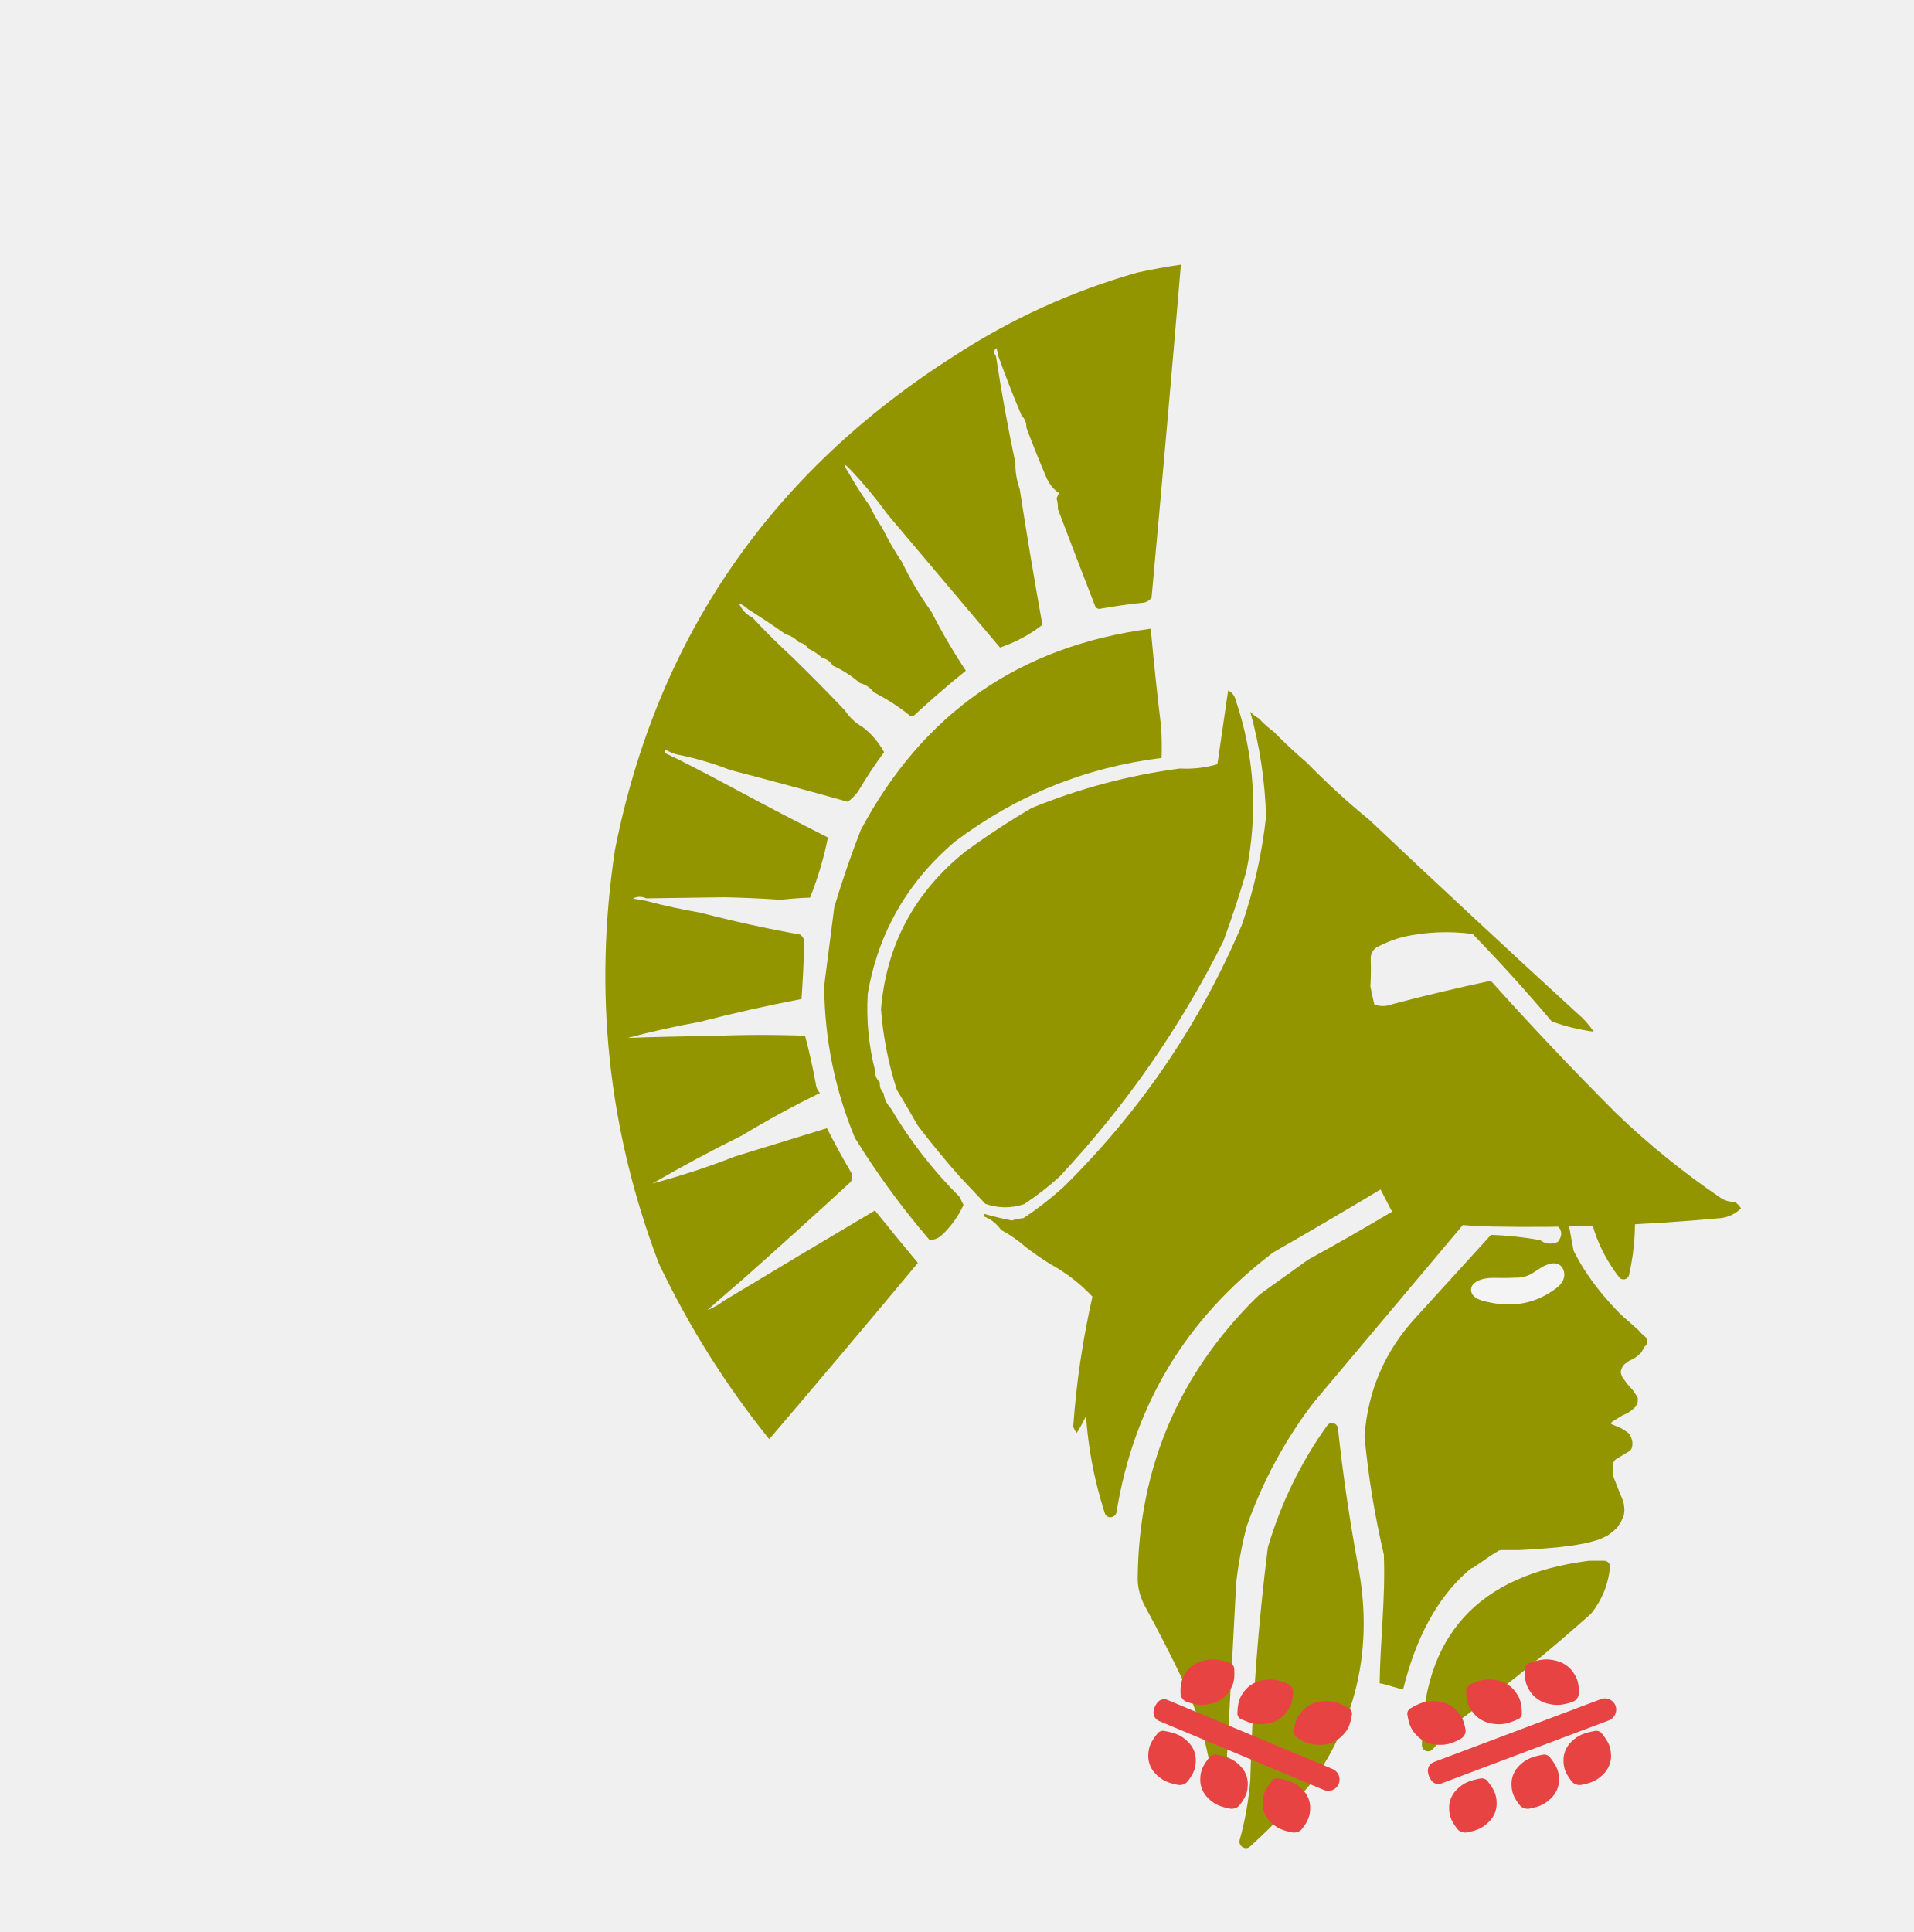
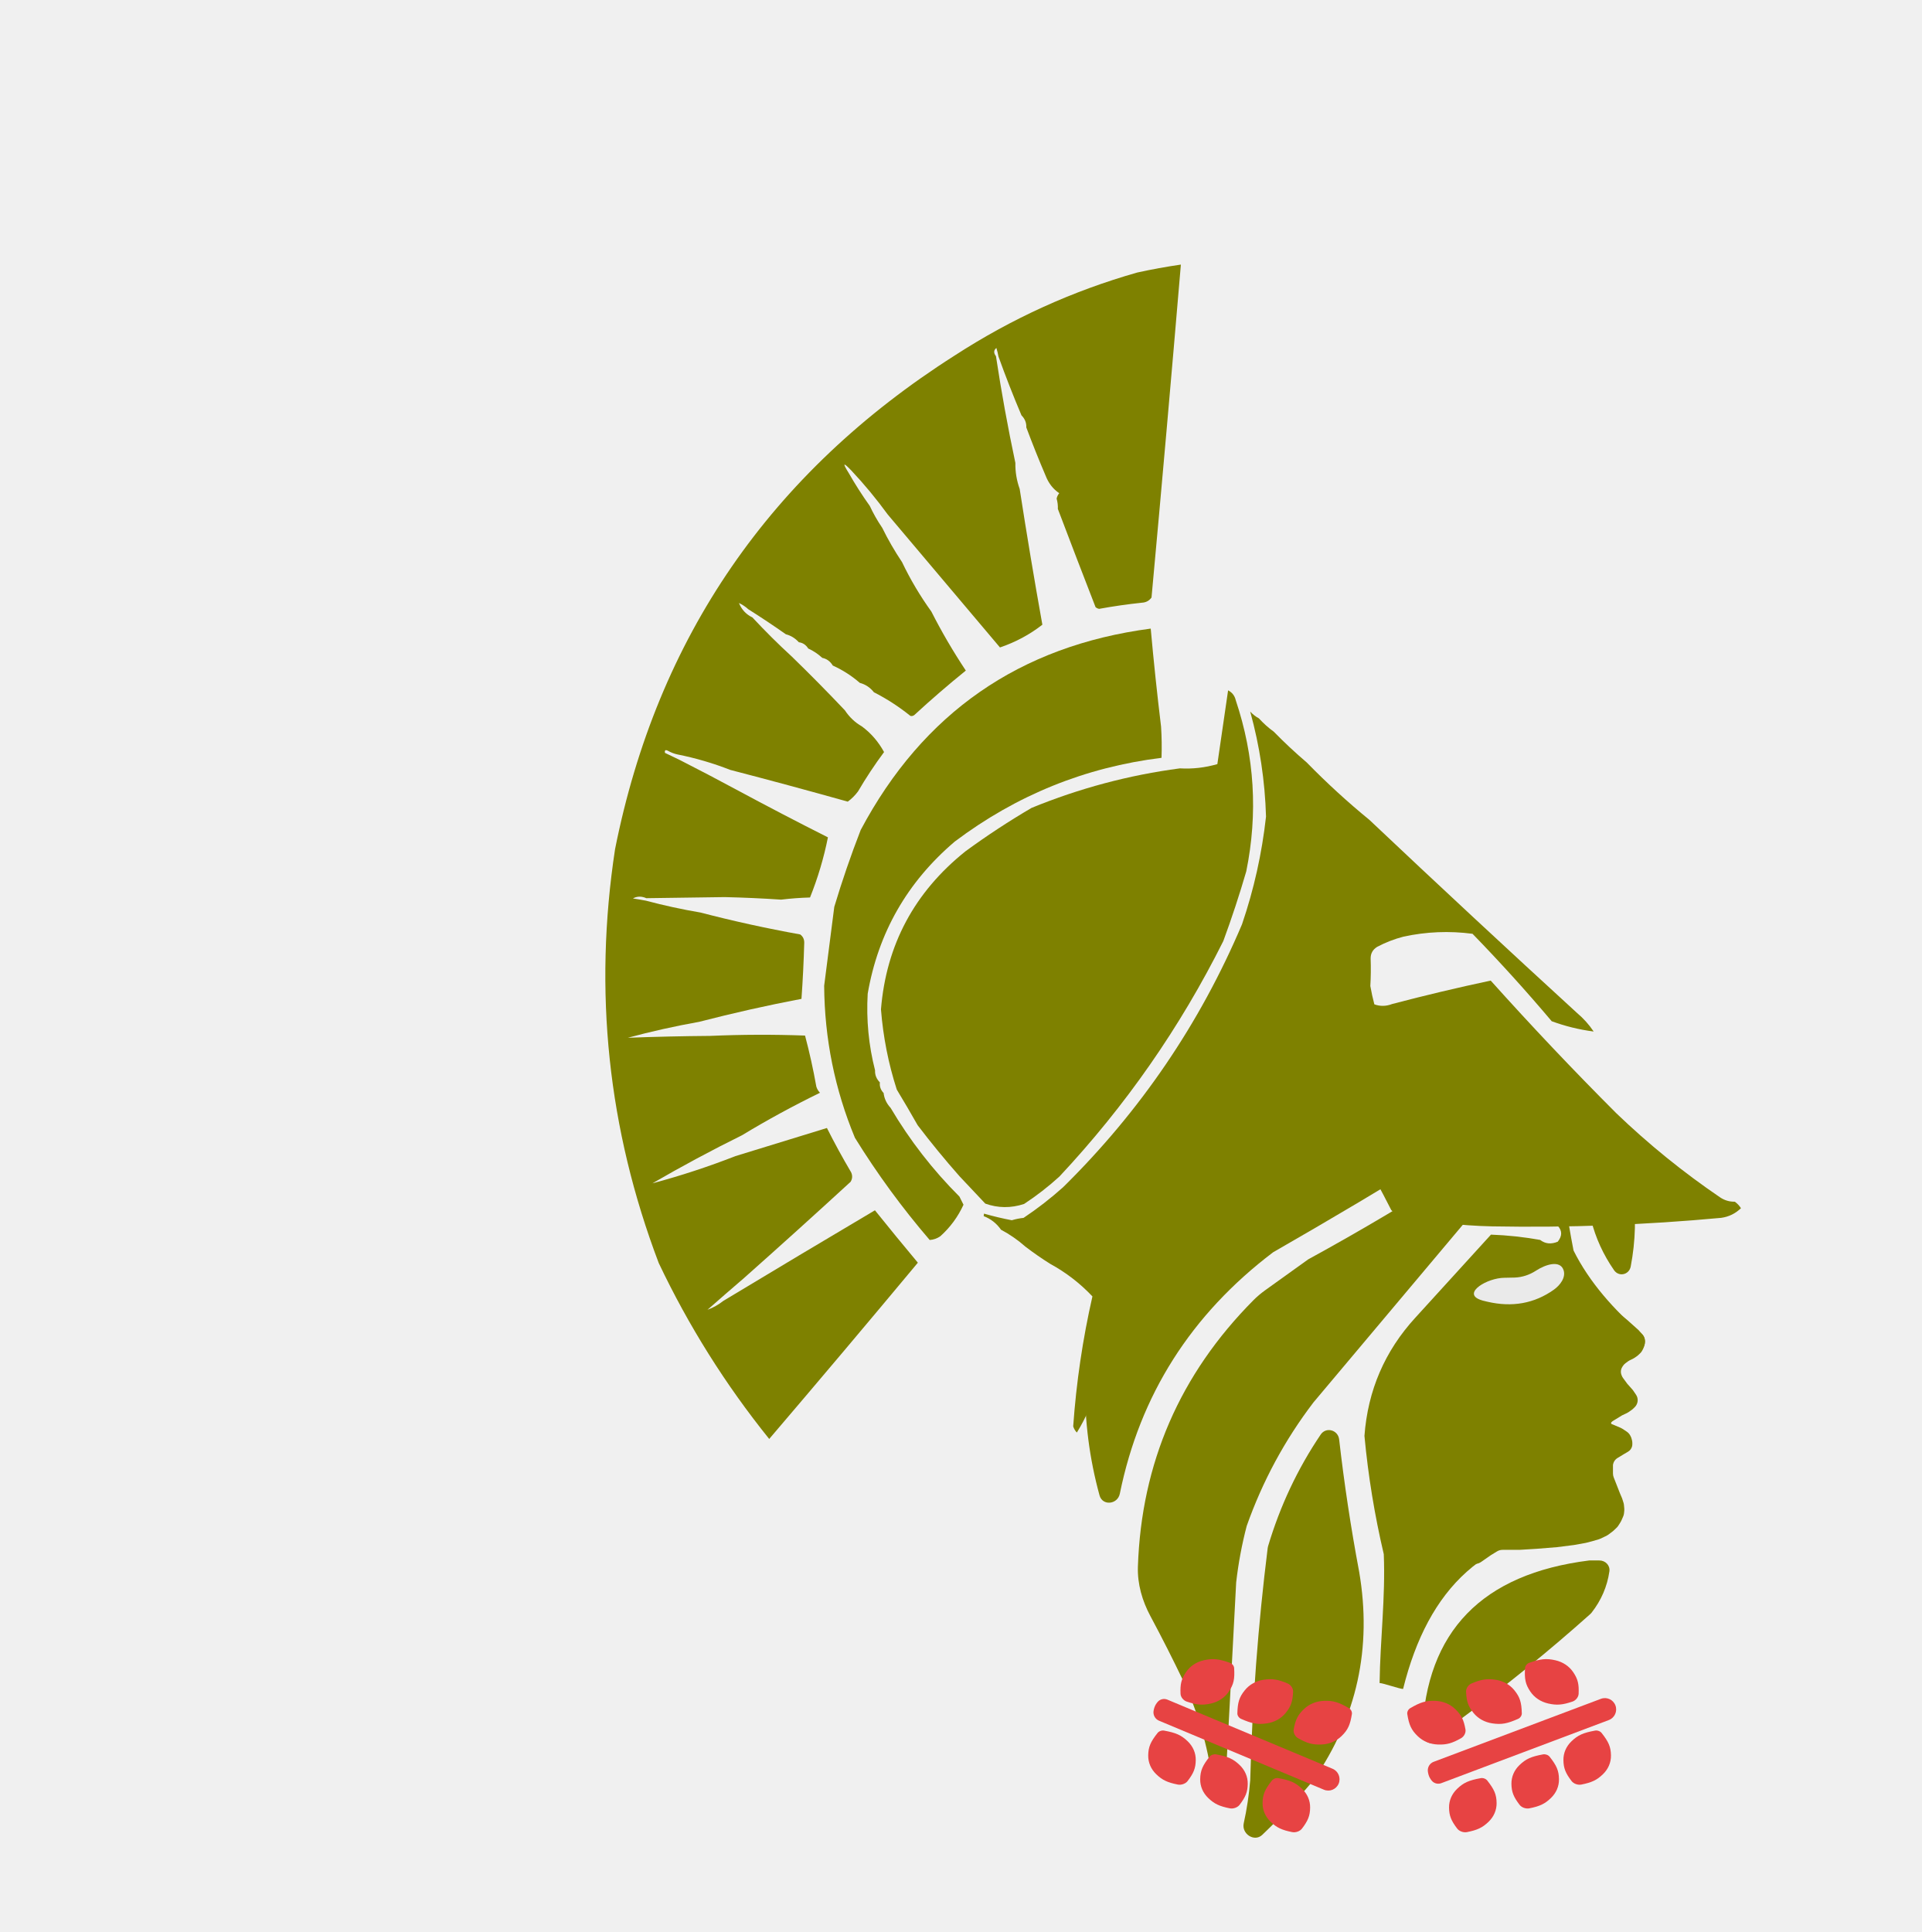
- <svg xmlns="http://www.w3.org/2000/svg" width="312" height="315" viewBox="0 0 312 315" fill="none">
-   <g clip-path="url(#clip0_219_3019)">
-     <path fill-rule="evenodd" clip-rule="evenodd" d="M172.501 82.991C172.528 82.442 172.461 81.88 172.302 81.306C172.37 80.977 172.512 80.683 172.727 80.425C171.721 79.751 170.978 78.794 170.5 77.555C169.392 74.96 168.344 72.34 167.356 69.695C167.394 68.953 167.132 68.298 166.57 67.73C165.218 64.54 163.968 61.342 162.818 58.135C162.742 57.688 162.628 57.224 162.477 56.744C162.027 57.106 162.004 57.553 162.409 58.085C163.29 63.906 164.345 69.709 165.574 75.492C165.546 76.929 165.78 78.341 166.276 79.729C167.418 87.1 168.651 94.481 169.975 101.872C167.912 103.481 165.608 104.717 163.063 105.58C156.979 98.368 150.881 91.145 144.77 83.911C142.914 81.362 140.936 78.973 138.839 76.743C137.497 75.332 137.343 75.451 138.378 77.101C139.439 78.961 140.592 80.764 141.836 82.51C142.399 83.721 143.077 84.912 143.869 86.082C144.801 87.984 145.877 89.846 147.097 91.67C148.428 94.466 150.021 97.153 151.876 99.732C153.541 103.013 155.413 106.219 157.493 109.351C154.611 111.681 151.809 114.101 149.088 116.609C148.869 116.763 148.656 116.806 148.449 116.738C146.578 115.232 144.597 113.949 142.506 112.889C141.891 112.109 141.126 111.6 140.211 111.359C138.863 110.188 137.392 109.245 135.799 108.53C135.389 107.845 134.819 107.428 134.091 107.28C133.385 106.634 132.62 106.125 131.795 105.751C131.424 105.157 130.914 104.817 130.265 104.731C129.67 104.075 128.964 103.641 128.148 103.431C126.124 102.008 124.083 100.649 122.028 99.353C121.573 98.937 121.064 98.597 120.498 98.333C120.94 99.413 121.67 100.195 122.688 100.68C124.779 102.927 126.928 105.061 129.133 107.081C132.071 109.935 134.95 112.851 137.769 115.829C138.513 116.952 139.439 117.827 140.546 118.456C142.036 119.562 143.242 120.956 144.162 122.639C142.629 124.701 141.213 126.842 139.912 129.064C139.427 129.712 138.872 130.266 138.246 130.725C131.857 128.932 125.469 127.207 119.083 125.548C116.287 124.454 113.419 123.614 110.478 123.029C109.93 122.913 109.402 122.709 108.896 122.418C108.504 122.231 108.351 122.35 108.435 122.776C109.244 123.162 110.027 123.536 110.782 123.897C113.931 125.5 117.043 127.131 120.12 128.789C125.043 131.441 130.005 134.028 135.007 136.548C134.343 139.884 133.37 143.153 132.088 146.354C130.509 146.4 128.937 146.516 127.372 146.703C124.33 146.5 121.268 146.363 118.186 146.291C113.914 146.354 109.65 146.413 105.395 146.469C104.619 146.125 103.89 146.139 103.21 146.51C103.941 146.621 104.652 146.744 105.343 146.878C108.27 147.656 111.233 148.3 114.23 148.81C119.576 150.201 124.994 151.391 130.485 152.381C130.923 152.698 131.144 153.141 131.145 153.707C131.062 156.778 130.911 159.837 130.694 162.885C125.103 163.949 119.545 165.197 114.02 166.629C110.068 167.332 106.185 168.2 102.371 169.231C106.855 169.062 111.332 168.96 115.802 168.925C120.957 168.699 126.115 168.681 131.276 168.871C132.005 171.616 132.618 174.39 133.115 177.192C133.232 177.577 133.432 177.913 133.712 178.2C129.369 180.316 125.128 182.626 120.989 185.13C116.055 187.569 111.187 190.182 106.385 192.969C110.991 191.736 115.506 190.256 119.931 188.527C124.879 187.012 129.85 185.484 134.844 183.943C136.075 186.39 137.392 188.802 138.795 191.176C139.037 191.716 139.005 192.231 138.701 192.721C132.952 197.999 127.16 203.229 121.324 208.412C119.328 210.124 117.342 211.849 115.366 213.588C116.303 213.244 117.16 212.763 117.939 212.143C126.133 207.204 134.377 202.277 142.673 197.363C144.978 200.235 147.311 203.084 149.673 205.909C141.656 215.534 133.575 225.115 125.432 234.652C118.294 225.785 112.289 216.222 107.417 205.962C99.135 184.145 96.762 161.648 100.296 138.471C107.186 103.915 125.646 77.084 155.676 57.976C164.947 51.962 174.868 47.451 185.44 44.443C187.804 43.924 190.178 43.492 192.561 43.147C191.032 61.267 189.437 79.365 187.776 97.438C187.397 97.966 186.876 98.247 186.215 98.282C183.88 98.529 181.554 98.863 179.235 99.284C179.014 99.249 178.819 99.156 178.648 99.004C176.569 93.659 174.521 88.322 172.501 82.991Z" fill="#929500" />
-     <path fill-rule="evenodd" clip-rule="evenodd" d="M189.333 118.485C189.441 120.17 189.465 121.867 189.406 123.578C176.976 125.115 165.734 129.67 155.68 137.243C147.937 143.839 143.209 152.106 141.495 162.045C141.25 166.3 141.65 170.465 142.694 174.54C142.656 175.283 142.919 175.938 143.48 176.505C143.403 177.155 143.605 177.733 144.088 178.241C144.191 179.144 144.572 179.952 145.231 180.665C148.36 185.959 152.101 190.781 156.455 195.129C156.675 195.571 156.895 196.013 157.115 196.456C156.213 198.429 154.955 200.141 153.342 201.591C152.812 201.961 152.232 202.166 151.602 202.205C147.108 196.971 143.045 191.418 139.414 185.547C136.131 177.655 134.457 169.39 134.394 160.75C134.944 156.461 135.495 152.171 136.045 147.882C137.313 143.65 138.749 139.47 140.353 135.343C150.498 116.269 166.262 105.323 187.645 102.506C188.125 107.855 188.688 113.182 189.333 118.485Z" fill="#929500" />
-     <path fill-rule="evenodd" clip-rule="evenodd" d="M192.403 125.298C194.456 125.419 196.493 125.187 198.513 124.603C199.095 120.606 199.678 116.597 200.263 112.577C200.923 112.916 201.338 113.451 201.51 114.184C204.577 123.335 205.148 132.64 203.223 142.099C202.109 145.927 200.862 149.715 199.482 153.462C192.451 167.532 183.543 180.33 172.756 191.858C170.954 193.502 169.032 194.993 166.992 196.331C164.848 197.032 162.739 197.013 160.667 196.274C159.266 194.786 157.866 193.298 156.465 191.81C154.089 189.123 151.815 186.351 149.642 183.494C148.535 181.54 147.399 179.601 146.236 177.677C144.87 173.444 144.011 169.083 143.658 164.596C144.519 154.072 149.116 145.477 157.451 138.811C160.921 136.273 164.511 133.917 168.219 131.742C176.028 128.544 184.089 126.396 192.403 125.298Z" fill="#929500" />
-     <path fill-rule="evenodd" clip-rule="evenodd" d="M205.284 117.142C206.043 117.973 206.849 118.696 207.705 119.31C209.446 121.09 211.238 122.764 213.081 124.334C216.342 127.67 219.748 130.79 223.299 133.693C234.505 144.28 245.789 154.774 257.15 165.175C258.208 166.063 259.116 167.074 259.875 168.211C257.524 167.906 255.243 167.346 253.031 166.532C248.894 161.625 244.59 156.872 240.12 152.274C236.329 151.776 232.572 151.933 228.848 152.745C227.364 153.131 225.944 153.681 224.588 154.395C223.851 154.84 223.491 155.487 223.509 156.337C223.561 157.821 223.543 159.306 223.456 160.792C223.635 161.811 223.853 162.807 224.111 163.778C225.052 164.126 226.024 164.108 227.025 163.724C232.341 162.325 237.695 161.052 243.086 159.905C249.717 167.299 256.543 174.509 263.564 181.533C268.838 186.596 274.48 191.168 280.489 195.251C281.214 195.742 282.014 195.979 282.889 195.964C283.294 196.25 283.63 196.603 283.895 197.022C282.989 197.897 281.918 198.421 280.683 198.595C268.248 199.75 255.801 200.213 243.342 199.984C238.004 199.876 232.759 199.226 227.606 198.034C227.359 197.796 227.113 197.558 226.867 197.32C225.244 194.12 223.537 190.969 221.747 187.866C219.74 185.34 215.412 189.069 212.619 187.472C209.003 186.47 209.157 186.893 205.482 187.545C204.563 188.048 198.323 188.306 197.942 189.302C190.225 203.295 186.395 211.472 179.013 225.627C178.273 228.461 177.136 231.121 175.602 233.608C175.321 233.321 175.122 232.984 175.005 232.6C175.508 225.441 176.552 218.377 178.138 211.408C176.125 209.272 173.827 207.5 171.242 206.092C169.858 205.222 168.524 204.296 167.239 203.313C165.997 202.218 164.662 201.292 163.236 200.534C162.522 199.505 161.579 198.765 160.406 198.316C160.423 198.18 160.441 198.044 160.458 197.908C161.951 198.335 163.462 198.695 164.991 198.988C165.626 198.795 166.265 198.667 166.909 198.603C169.18 197.087 171.332 195.417 173.365 193.593C185.949 181.2 195.671 166.912 202.532 150.728C204.475 145.035 205.78 139.179 206.447 133.16C206.277 127.352 205.418 121.643 203.869 116.033C204.306 116.506 204.778 116.875 205.284 117.142Z" fill="#929500" />
+ <svg xmlns="http://www.w3.org/2000/svg" width="181" height="182" viewBox="0 0 181 182" fill="none">
+   <g clip-path="url(#clip0_186_2)">
+     <path fill-rule="evenodd" clip-rule="evenodd" d="M99.65 47.942C99.666 47.625 99.627 47.301 99.535 46.969C99.575 46.779 99.656 46.609 99.781 46.46C99.2 46.071 98.771 45.518 98.494 44.802C97.854 43.303 97.249 41.789 96.678 40.262C96.7 39.833 96.548 39.454 96.224 39.127C95.443 37.283 94.721 35.436 94.056 33.584C94.012 33.325 93.947 33.057 93.86 32.78C93.6 32.989 93.587 33.247 93.82 33.554C94.329 36.917 94.939 40.27 95.649 43.61C95.633 44.44 95.768 45.256 96.054 46.058C96.714 50.316 97.426 54.58 98.191 58.849C96.999 59.779 95.668 60.493 94.198 60.992C90.683 56.826 87.161 52.653 83.631 48.474C82.558 47.002 81.416 45.621 80.204 44.333C79.429 43.518 79.341 43.587 79.938 44.54C80.551 45.614 81.217 46.656 81.936 47.664C82.261 48.364 82.652 49.052 83.11 49.728C83.648 50.827 84.27 51.902 84.975 52.956C85.744 54.571 86.664 56.123 87.736 57.613C88.697 59.508 89.779 61.361 90.981 63.17C89.316 64.516 87.697 65.914 86.125 67.363C85.999 67.452 85.875 67.477 85.756 67.437C84.675 66.567 83.531 65.826 82.323 65.213C81.968 64.763 81.526 64.469 80.997 64.33C80.218 63.654 79.368 63.109 78.448 62.696C78.211 62.3 77.882 62.059 77.461 61.974C77.053 61.6 76.612 61.306 76.135 61.09C75.921 60.747 75.626 60.551 75.252 60.501C74.907 60.122 74.5 59.872 74.029 59.75C72.859 58.928 71.68 58.143 70.493 57.394C70.231 57.154 69.936 56.958 69.609 56.805C69.864 57.429 70.286 57.881 70.874 58.161C72.083 59.459 73.324 60.692 74.598 61.859C76.295 63.507 77.958 65.192 79.586 66.912C80.016 67.561 80.551 68.066 81.191 68.43C82.052 69.069 82.748 69.874 83.279 70.846C82.394 72.037 81.576 73.274 80.824 74.558C80.544 74.932 80.223 75.252 79.862 75.517C76.171 74.482 72.481 73.485 68.792 72.527C67.177 71.895 65.52 71.409 63.821 71.071C63.504 71.004 63.2 70.886 62.907 70.718C62.681 70.611 62.592 70.679 62.641 70.925C63.108 71.148 63.56 71.364 63.997 71.573C65.816 72.499 67.614 73.441 69.391 74.399C72.235 75.931 75.102 77.425 77.991 78.881C77.607 80.808 77.045 82.697 76.305 84.546C75.392 84.572 74.484 84.639 73.58 84.748C71.823 84.63 70.054 84.551 68.274 84.509C65.806 84.546 63.343 84.58 60.885 84.612C60.436 84.414 60.015 84.421 59.622 84.636C60.045 84.7 60.456 84.771 60.854 84.848C62.545 85.298 64.257 85.67 65.988 85.964C69.076 86.768 72.207 87.456 75.378 88.027C75.632 88.211 75.759 88.466 75.76 88.794C75.712 90.567 75.625 92.335 75.499 94.096C72.269 94.71 69.058 95.431 65.867 96.258C63.584 96.665 61.341 97.166 59.138 97.761C61.728 97.663 64.314 97.605 66.896 97.584C69.874 97.454 72.854 97.444 75.835 97.553C76.256 99.139 76.611 100.741 76.898 102.36C76.966 102.582 77.081 102.776 77.243 102.942C74.734 104.165 72.284 105.499 69.893 106.946C67.043 108.355 64.231 109.864 61.456 111.474C64.117 110.762 66.725 109.907 69.281 108.908C72.14 108.033 75.012 107.15 77.897 106.26C78.608 107.674 79.368 109.067 80.179 110.439C80.319 110.751 80.3 111.048 80.125 111.331C76.804 114.38 73.458 117.401 70.087 120.395C68.933 121.384 67.786 122.381 66.645 123.385C67.186 123.187 67.681 122.909 68.131 122.551C72.864 119.697 77.627 116.851 82.419 114.013C83.751 115.672 85.099 117.317 86.463 118.949C81.832 124.509 77.164 130.044 72.46 135.554C68.336 130.431 64.867 124.907 62.053 118.98C57.269 106.377 55.897 93.381 57.939 79.992C61.919 60.03 72.583 44.53 89.93 33.492C95.286 30.018 101.018 27.412 107.125 25.674C108.491 25.374 109.862 25.125 111.239 24.925C110.355 35.393 109.434 45.847 108.474 56.288C108.255 56.593 107.955 56.755 107.572 56.776C106.224 56.918 104.88 57.111 103.54 57.355C103.413 57.334 103.3 57.28 103.201 57.193C102 54.105 100.817 51.022 99.65 47.942Z" fill="#7E8100" />
+     <path fill-rule="evenodd" clip-rule="evenodd" d="M109.373 68.447C109.436 69.42 109.45 70.4 109.416 71.389C102.235 72.276 95.741 74.908 89.933 79.283C85.46 83.093 82.729 87.869 81.738 93.61C81.597 96.068 81.828 98.474 82.431 100.829C82.409 101.257 82.561 101.636 82.885 101.964C82.841 102.339 82.958 102.673 83.237 102.966C83.296 103.488 83.516 103.954 83.897 104.367C85.704 107.425 87.866 110.21 90.38 112.722C90.508 112.978 90.635 113.233 90.762 113.489C90.241 114.628 89.514 115.617 88.582 116.455C88.276 116.669 87.941 116.787 87.577 116.81C84.981 113.786 82.634 110.579 80.536 107.187C78.64 102.628 77.673 97.853 77.637 92.862C77.954 90.384 78.272 87.906 78.59 85.429C79.323 82.984 80.152 80.569 81.079 78.185C86.939 67.166 96.046 60.843 108.399 59.216C108.676 62.306 109.001 65.383 109.373 68.447Z" fill="#7E8100" />
+     <path fill-rule="evenodd" clip-rule="evenodd" d="M111.147 72.382C112.333 72.452 113.51 72.318 114.676 71.981C115.013 69.672 115.35 67.356 115.688 65.034C116.069 65.229 116.309 65.539 116.408 65.962C118.18 71.249 118.51 76.624 117.398 82.088C116.754 84.299 116.033 86.488 115.236 88.652C111.175 96.78 106.029 104.173 99.798 110.833C98.756 111.782 97.646 112.644 96.468 113.417C95.229 113.822 94.011 113.81 92.814 113.383C92.005 112.524 91.195 111.664 90.386 110.805C89.014 109.252 87.7 107.651 86.445 106.001C85.805 104.872 85.149 103.752 84.477 102.641C83.688 100.195 83.192 97.676 82.988 95.084C83.485 89.004 86.141 84.039 90.956 80.189C92.961 78.722 95.034 77.361 97.177 76.105C101.688 74.257 106.344 73.016 111.147 72.382Z" fill="#7E8100" />
+     <path fill-rule="evenodd" clip-rule="evenodd" d="M118.588 67.671C119.026 68.151 119.492 68.568 119.986 68.923C120.992 69.951 122.028 70.918 123.092 71.825C124.976 73.752 126.943 75.555 128.995 77.232C135.468 83.348 141.987 89.41 148.55 95.418C149.161 95.931 149.685 96.516 150.124 97.172C148.766 96.996 147.448 96.673 146.171 96.202C143.78 93.367 141.294 90.622 138.712 87.966C136.522 87.678 134.352 87.768 132.2 88.237C131.343 88.46 130.523 88.778 129.739 89.191C129.314 89.448 129.106 89.822 129.116 90.312C129.146 91.17 129.136 92.028 129.086 92.886C129.189 93.475 129.315 94.05 129.464 94.611C130.008 94.812 130.569 94.802 131.147 94.58C134.218 93.772 137.311 93.036 140.425 92.374C144.256 96.645 148.199 100.81 152.255 104.868C155.302 107.792 158.561 110.434 162.032 112.793C162.451 113.076 162.913 113.213 163.419 113.204C163.653 113.37 163.847 113.574 164 113.816C163.476 114.321 162.858 114.624 162.144 114.724C154.961 115.391 147.771 115.659 140.573 115.527C137.49 115.464 134.46 115.089 131.483 114.4C131.34 114.263 131.198 114.125 131.056 113.988C130.118 112.139 129.132 110.319 128.098 108.527C126.939 107.067 124.438 109.221 122.825 108.299C120.736 107.72 120.825 107.964 118.702 108.341C118.171 108.632 114.567 108.781 114.347 109.356C109.888 117.439 107.676 122.163 103.412 130.34C102.984 131.977 102.328 133.514 101.441 134.95C101.279 134.784 101.164 134.59 101.096 134.368C101.387 130.233 101.99 126.152 102.907 122.126C101.744 120.892 100.416 119.868 98.923 119.055C98.123 118.553 97.352 118.017 96.61 117.45C95.892 116.817 95.122 116.282 94.297 115.845C93.885 115.25 93.341 114.823 92.663 114.563C92.673 114.485 92.683 114.406 92.693 114.327C93.555 114.574 94.428 114.782 95.312 114.951C95.678 114.84 96.047 114.766 96.419 114.729C97.731 113.853 98.975 112.888 100.149 111.835C107.418 104.676 113.035 96.421 116.998 87.072C118.121 83.784 118.874 80.401 119.26 76.924C119.162 73.569 118.665 70.271 117.77 67.03C118.023 67.303 118.296 67.517 118.588 67.671Z" fill="#7E8100" />
  </g>
-   <path fill-rule="evenodd" clip-rule="evenodd" d="M233.958 180.893C235.827 180.743 237.676 180.838 239.504 181.177C240.168 181.301 240.474 182.054 240.091 182.61C238.856 184.398 237.405 186.016 235.738 187.463C235.698 187.497 235.655 187.529 235.609 187.557C226.366 193.254 217.028 198.805 207.597 204.213C193.407 214.973 184.898 229.074 182.07 246.516C181.903 247.549 180.474 247.713 180.153 246.717C177.923 239.808 176.851 232.704 176.935 225.405C176.937 225.289 176.958 225.175 176.999 225.068C183.909 206.682 192.21 187.169 210.259 179.713C216.678 177.335 227.388 182.162 233.958 180.893Z" fill="#929500" />
-   <path fill-rule="evenodd" clip-rule="evenodd" d="M245.739 180.938C245.897 180.566 246.258 180.317 246.662 180.317V180.317C247.23 180.317 247.681 180.797 247.625 181.362C247.115 186.471 245.329 191.113 242.267 195.288C232.907 206.42 223.547 217.553 214.187 228.685C209.513 234.813 205.883 241.531 203.298 248.838C202.505 251.867 201.931 254.938 201.579 258.051C201.019 268.8 200.446 279.549 199.86 290.296V290.296C199.678 291.565 197.824 291.401 197.655 290.13C196.921 284.628 195.364 279.309 192.983 274.174C191.004 270.034 188.921 265.96 186.733 261.951C185.952 260.521 185.501 258.924 185.516 257.295C185.68 239.454 192.097 224.239 204.767 211.651C205.122 211.299 205.508 210.976 205.914 210.685C208.385 208.911 210.856 207.138 213.327 205.365C221.921 200.664 230.326 195.674 238.542 190.394C241.762 187.826 244.161 184.674 245.739 180.938Z" fill="#929500" />
-   <path fill-rule="evenodd" clip-rule="evenodd" d="M257.25 182.441C257.058 181.907 257.326 181.302 257.884 181.198C259.123 180.968 260.401 181.11 261.718 181.624C261.927 181.706 262.097 181.865 262.202 182.064C266.517 190.263 267.663 198.864 265.64 207.868C265.465 208.648 264.491 208.871 264.004 208.237C259.871 202.853 258.161 196.654 258.875 189.64C258.883 189.567 258.882 189.494 258.874 189.421C258.586 186.978 258.045 184.651 257.25 182.441Z" fill="#929500" />
-   <path fill-rule="evenodd" clip-rule="evenodd" d="M251.152 202.198C251.98 202.839 252.936 202.935 254.017 202.486C254.762 201.555 254.762 200.692 254.017 199.895C252.11 198.198 249.817 197.334 247.14 197.303C246.878 197.065 246.687 196.777 246.567 196.44C249.298 191.299 249.871 191.476 251.152 186.637C251.901 188.497 253.907 185.248 254.303 187.227C254.748 192.847 255.512 198.414 256.596 203.925C259.294 209.349 263.615 214.056 268.263 217.957C268.716 218.338 268.753 219.026 268.317 219.427C266.417 221.176 264.077 222.895 262.326 224.654C262.399 226.314 262.781 227.85 263.473 229.261C262.426 230.167 261.184 230.647 259.748 230.7C258.543 231.698 258.352 232.85 259.175 234.155C260.537 234.449 261.875 234.833 263.186 235.307C262.943 239.197 262.847 243.131 262.899 247.111C262.032 248.416 260.79 249.087 259.175 249.126C242.256 249.716 232.894 258.928 228.8 275.421C228.227 275.421 225.541 274.458 224.968 274.458C225.064 267.353 225.936 260.544 225.65 253.445C224.155 247.086 223.104 240.656 222.498 234.155C223.047 226.738 225.817 220.308 230.808 214.866C234.915 210.355 239.021 205.844 243.129 201.334C245.797 201.429 248.472 201.717 251.152 202.198Z" fill="#929500" />
-   <path fill-rule="evenodd" clip-rule="evenodd" d="M251.189 206.746C252.269 206.047 253.801 205.544 254.631 206.526C254.908 206.853 255.056 207.26 255.078 207.747C255.119 208.65 254.534 209.445 253.816 209.994C250.54 212.499 246.786 213.259 242.554 212.275C240.953 211.962 240.071 211.402 239.907 210.592C239.583 208.994 241.804 208.318 243.434 208.354C244.808 208.384 246.186 208.37 247.567 208.312C248.414 208.276 249.233 208.005 249.947 207.547C250.364 207.278 250.778 207.011 251.189 206.746Z" fill="#F4F4F4" />
-   <path fill-rule="evenodd" clip-rule="evenodd" d="M216.412 232.425C216.938 231.69 218.074 232.01 218.17 232.909C219.007 240.681 220.163 248.486 221.637 256.324C223.757 268.72 221.274 280.044 214.187 290.296C210.978 294.135 207.524 297.729 203.825 301.076C203.066 301.764 201.873 300.962 202.149 299.976C203.022 296.851 203.597 293.625 203.872 290.296C204.204 277.601 205.155 264.96 206.727 252.374C206.734 252.32 206.745 252.267 206.761 252.215C208.9 245.013 212.117 238.416 216.412 232.425Z" fill="#929500" />
-   <path fill-rule="evenodd" clip-rule="evenodd" d="M259.151 254.467C259.955 254.467 260.758 254.467 261.562 254.467C262.125 254.467 262.58 254.932 262.528 255.493C262.268 258.287 261.255 260.803 259.49 263.038C259.455 263.082 259.417 263.122 259.375 263.159C252.684 269.146 245.733 274.789 238.521 280.09C236.784 281.696 235.157 283.392 233.64 285.177C233.038 285.886 231.864 285.496 231.864 284.566C231.876 266.78 240.972 256.747 259.151 254.467Z" fill="#929500" />
-   <path d="M247.78 287.833C246.911 288.671 246.451 289.743 246.466 290.897C246.484 292.219 246.81 293.024 247.797 294.315C248.131 294.753 248.821 295.001 249.392 294.887C251.075 294.552 251.913 294.165 252.907 293.206C253.776 292.368 254.235 291.296 254.22 290.142C254.202 288.736 253.834 287.916 252.695 286.473C252.466 286.183 252.008 286.018 251.625 286.089C249.717 286.44 248.837 286.813 247.78 287.833Z" fill="#E74343" />
-   <path d="M256.257 283.956C255.389 284.794 254.929 285.866 254.944 287.021C254.961 288.343 255.288 289.147 256.274 290.439C256.609 290.877 257.299 291.124 257.869 291.011C259.553 290.676 260.39 290.289 261.385 289.329C262.253 288.492 262.713 287.42 262.698 286.265C262.68 284.86 262.312 284.039 261.173 282.596C260.944 282.306 260.486 282.142 260.102 282.212C258.194 282.563 257.315 282.937 256.257 283.956Z" fill="#E74343" />
-   <path d="M253.631 270.741C254.856 271.02 255.873 271.699 256.539 272.679C257.301 273.803 257.498 274.642 257.425 276.216C257.401 276.75 256.964 277.297 256.416 277.482C254.8 278.027 253.866 278.112 252.464 277.792C251.239 277.513 250.221 276.834 249.556 275.853C248.746 274.659 248.574 273.786 248.686 272.009C248.709 271.652 248.999 271.288 249.364 271.16C251.179 270.518 252.14 270.4 253.631 270.741Z" fill="#E74343" />
-   <path d="M237.608 291.71C236.739 292.547 236.28 293.62 236.295 294.774C236.312 296.096 236.638 296.9 237.625 298.192C237.959 298.63 238.649 298.877 239.22 298.764C240.903 298.429 241.741 298.042 242.735 297.083C243.604 296.245 244.063 295.173 244.048 294.019C244.03 292.613 243.662 291.793 242.523 290.349C242.294 290.059 241.836 289.895 241.453 289.966C239.545 290.317 238.665 290.69 237.608 291.71Z" fill="#E74343" />
-   <path d="M243.347 281.034C242.101 280.848 241.026 280.249 240.274 279.322C239.413 278.26 239.141 277.439 239.071 275.864C239.047 275.331 239.433 274.752 239.962 274.526C241.524 273.861 242.447 273.706 243.873 273.919C245.119 274.105 246.194 274.704 246.946 275.631C247.862 276.76 248.112 277.617 248.16 279.396C248.17 279.754 247.914 280.138 247.562 280.294C245.811 281.071 244.864 281.261 243.347 281.034Z" fill="#E74343" />
-   <path d="M234.045 277.36C235.306 277.407 236.453 277.883 237.322 278.72C238.316 279.679 238.695 280.465 238.972 282.02C239.066 282.547 238.759 283.164 238.264 283.446C236.801 284.279 235.906 284.535 234.461 284.481C233.2 284.434 232.054 283.958 231.185 283.121C230.127 282.101 229.766 281.278 229.483 279.517C229.426 279.163 229.63 278.753 229.959 278.559C231.594 277.595 232.51 277.302 234.045 277.36Z" fill="#E74343" />
-   <path d="M202.155 287.833C203.024 288.67 203.483 289.743 203.468 290.897C203.451 292.219 203.124 293.023 202.138 294.315C201.803 294.753 201.114 295 200.543 294.887C198.859 294.552 198.022 294.165 197.027 293.206C196.159 292.368 195.699 291.296 195.714 290.142C195.733 288.736 196.101 287.916 197.24 286.473C197.468 286.182 197.927 286.018 198.31 286.089C200.218 286.44 201.097 286.813 202.155 287.833Z" fill="#E74343" />
-   <path d="M193.677 283.956C194.546 284.794 195.006 285.866 194.991 287.021C194.973 288.343 194.647 289.147 193.66 290.439C193.326 290.877 192.636 291.124 192.065 291.011C190.382 290.676 189.544 290.289 188.55 289.329C187.681 288.492 187.222 287.42 187.237 286.265C187.255 284.86 187.623 284.039 188.762 282.596C188.991 282.306 189.449 282.142 189.832 282.212C191.74 282.563 192.62 282.937 193.677 283.956Z" fill="#E74343" />
-   <path d="M196.303 270.741C195.079 271.02 194.061 271.699 193.396 272.679C192.634 273.803 192.436 274.642 192.509 276.216C192.534 276.75 192.971 277.297 193.518 277.482C195.135 278.027 196.069 278.112 197.471 277.792C198.696 277.513 199.713 276.834 200.379 275.853C201.189 274.659 201.361 273.786 201.248 272.009C201.226 271.652 200.936 271.288 200.571 271.159C198.756 270.518 197.794 270.4 196.303 270.741Z" fill="#E74343" />
-   <path d="M212.329 291.71C213.197 292.547 213.657 293.62 213.642 294.774C213.625 296.096 213.298 296.9 212.312 298.192C211.977 298.63 211.287 298.877 210.717 298.764C209.033 298.429 208.196 298.042 207.201 297.083C206.333 296.245 205.873 295.173 205.888 294.019C205.906 292.613 206.274 291.793 207.413 290.349C207.642 290.059 208.1 289.895 208.484 289.966C210.392 290.317 211.271 290.69 212.329 291.71Z" fill="#E74343" />
-   <path d="M206.588 281.034C207.833 280.848 208.909 280.249 209.661 279.322C210.522 278.26 210.794 277.439 210.864 275.864C210.887 275.331 210.502 274.752 209.973 274.526C208.411 273.861 207.488 273.706 206.061 273.919C204.816 274.105 203.74 274.704 202.988 275.631C202.073 276.76 201.823 277.617 201.774 279.396C201.765 279.754 202.021 280.138 202.373 280.294C204.124 281.071 205.071 281.261 206.588 281.034Z" fill="#E74343" />
-   <path d="M215.888 277.36C214.627 277.407 213.481 277.883 212.612 278.72C211.617 279.679 211.238 280.465 210.962 282.02C210.868 282.547 211.174 283.164 211.67 283.446C213.132 284.279 214.028 284.535 215.472 284.481C216.733 284.434 217.88 283.958 218.749 283.121C219.806 282.101 220.168 281.278 220.45 279.517C220.507 279.163 220.304 278.753 219.975 278.559C218.339 277.595 217.424 277.302 215.888 277.36Z" fill="#E74343" />
-   <path d="M233.788 287.301C233.259 287.5 232.889 287.984 232.835 288.547V288.547C232.822 288.676 232.827 288.805 232.848 288.932L232.874 289.09C232.941 289.493 233.1 289.874 233.339 290.203L233.408 290.299C233.46 290.371 233.519 290.437 233.583 290.498V290.498C233.97 290.86 234.529 290.971 235.025 290.784L262.344 280.494C263.299 280.134 263.785 279.067 263.428 278.111V278.111C263.072 277.155 262.008 276.671 261.053 277.031L233.788 287.301Z" fill="#E74343" />
-   <path d="M189.002 280.599C188.48 280.38 188.128 279.884 188.094 279.319V279.319C188.086 279.19 188.095 279.061 188.121 278.934L188.153 278.778C188.234 278.378 188.407 278.003 188.657 277.682L188.73 277.589C188.784 277.519 188.845 277.455 188.912 277.397V277.397C189.311 277.048 189.873 276.957 190.363 277.162L217.297 288.433C218.238 288.827 218.685 289.911 218.295 290.853V290.853C217.904 291.796 216.824 292.241 215.883 291.847L189.002 280.599Z" fill="#E74343" />
-   <path d="M238.789 215.936C238.789 215.228 239.505 214.744 240.162 215.009L249.216 218.648C249.687 218.837 250.224 218.644 250.467 218.199L255.607 208.788C255.908 208.238 256.636 208.097 257.12 208.496L262.665 213.058L265.441 215.331L267.199 216.904L267.908 217.722C267.99 217.816 268.054 217.926 268.095 218.044L268.16 218.228C268.198 218.335 268.217 218.447 268.217 218.561V218.914C268.217 218.972 268.212 219.03 268.202 219.087L268.144 219.414C268.131 219.488 268.11 219.561 268.08 219.63L267.94 219.963L267.739 220.341C267.688 220.438 267.621 220.525 267.542 220.6L267.074 221.042C267.034 221.08 266.991 221.114 266.946 221.144L266.43 221.493C266.388 221.521 266.343 221.547 266.297 221.568L265.713 221.844C265.655 221.871 265.6 221.904 265.548 221.942L264.954 222.379C264.848 222.457 264.758 222.555 264.69 222.667L264.488 223.001C264.445 223.073 264.411 223.149 264.387 223.229L264.333 223.407C264.271 223.611 264.276 223.829 264.347 224.029L264.466 224.368C264.499 224.46 264.545 224.547 264.603 224.626L265.348 225.643L266.274 226.692L266.9 227.612C267.034 227.808 267.093 228.045 267.068 228.28L267.034 228.597C267.021 228.724 266.984 228.847 266.924 228.96L266.814 229.168C266.763 229.264 266.696 229.352 266.617 229.427L266.181 229.838L265.513 230.312C265.465 230.345 265.414 230.375 265.362 230.4L264.516 230.799L262.982 231.737C262.956 231.753 262.931 231.771 262.909 231.792L262.763 231.93C262.705 231.985 262.69 232.072 262.728 232.142V232.142C262.747 232.178 262.778 232.206 262.816 232.222L264.335 232.86C264.394 232.884 264.45 232.914 264.502 232.95L265.415 233.557C265.55 233.647 265.661 233.768 265.739 233.911L265.938 234.276C265.977 234.347 266.007 234.422 266.027 234.499L266.148 234.956C266.17 235.039 266.181 235.125 266.181 235.212V235.558C266.181 235.64 266.171 235.72 266.152 235.799L266.098 236.018C266.033 236.279 265.866 236.502 265.634 236.639L264.755 237.156L264.145 237.529L263.537 237.894C263.278 238.05 263.103 238.315 263.062 238.614L263.024 238.887V240.428C263.024 240.553 263.048 240.677 263.093 240.794L264.145 243.471L264.516 244.345L264.761 245.118C264.782 245.185 264.797 245.255 264.803 245.325L264.876 246.08C264.882 246.147 264.882 246.214 264.875 246.281L264.81 246.899C264.799 247.002 264.772 247.103 264.73 247.198L264.361 248.034C264.341 248.08 264.317 248.125 264.29 248.167L263.842 248.872C263.798 248.942 263.745 249.006 263.685 249.063L263.035 249.676L262.192 250.313C262.137 250.355 262.078 250.39 262.016 250.42L260.886 250.953C260.838 250.976 260.788 250.995 260.738 251.009L259.611 251.337L258.593 251.599L256.65 251.949L253.873 252.298L250.634 252.56L247.766 252.735H245.545H244.809C244.624 252.735 244.443 252.786 244.286 252.883L243.117 253.601L240.359 255.515C239.696 255.975 238.789 255.501 238.789 254.693V215.936Z" fill="#929500" />
+   <path fill-rule="evenodd" clip-rule="evenodd" d="M135.152 104.498C136.039 104.427 136.918 104.451 137.788 104.571C138.457 104.663 138.764 105.417 138.359 105.957C137.729 106.798 137.011 107.569 136.206 108.271C136.166 108.306 136.123 108.337 136.078 108.365C130.747 111.65 125.363 114.851 119.924 117.97C112.192 123.833 107.38 131.413 105.488 140.711C105.279 141.736 103.854 141.879 103.577 140.87C102.631 137.425 102.176 133.896 102.211 130.285C102.212 130.17 102.234 130.056 102.274 129.948C106.261 119.347 111.058 108.114 121.462 103.816C125.17 102.443 131.357 105.231 135.152 104.498Z" fill="#7E8100" />
+   <path fill-rule="evenodd" clip-rule="evenodd" d="M141.959 104.524C142.049 104.309 142.258 104.166 142.492 104.166C142.82 104.166 143.081 104.443 143.048 104.769C142.753 107.721 141.721 110.402 139.953 112.814C134.546 119.245 129.138 125.676 123.731 132.107C121.031 135.647 118.935 139.528 117.441 143.749C116.983 145.499 116.652 147.273 116.448 149.071C116.125 155.28 115.794 161.49 115.455 167.698C115.35 168.431 114.279 168.336 114.181 167.602C113.757 164.424 112.858 161.351 111.482 158.384C110.491 156.31 109.453 154.264 108.371 152.246C107.6 150.809 107.137 149.215 107.191 147.586C107.517 137.835 111.142 129.47 118.066 122.491C118.418 122.136 118.804 121.815 119.21 121.523C120.552 120.561 121.893 119.598 123.235 118.635C128.199 115.92 133.055 113.037 137.801 109.987C139.661 108.503 141.047 106.682 141.959 104.524Z" fill="#7E8100" />
+   <path fill-rule="evenodd" clip-rule="evenodd" d="M148.751 105.807C148.573 105.269 148.843 104.657 149.409 104.62C149.944 104.586 150.492 104.669 151.051 104.869C151.263 104.945 151.433 105.105 151.536 105.305C153.851 109.767 154.544 114.434 153.615 119.307C153.466 120.092 152.499 120.313 152.044 119.656C150.003 116.709 149.169 113.356 149.542 109.598C149.549 109.525 149.549 109.451 149.54 109.379C149.391 108.136 149.128 106.946 148.751 105.807Z" fill="#7E8100" />
+   <path fill-rule="evenodd" clip-rule="evenodd" d="M145.084 116.805C145.563 117.175 146.115 117.231 146.74 116.972C147.17 116.434 147.17 115.935 146.74 115.475C145.638 114.494 144.314 113.996 142.767 113.978C142.616 113.84 142.505 113.674 142.436 113.479C144.013 110.509 144.344 110.612 145.084 107.816C145.517 108.89 146.676 107.014 146.905 108.157C147.162 111.404 147.603 114.619 148.229 117.803C149.719 120.797 152.064 123.414 154.613 125.606C155.062 125.993 155.098 126.679 154.653 127.071C153.627 127.974 152.447 128.866 151.54 129.778C151.582 130.737 151.802 131.624 152.202 132.439C151.597 132.962 150.88 133.24 150.05 133.271C149.354 133.847 149.244 134.512 149.719 135.266C150.506 135.436 151.279 135.658 152.036 135.932C151.896 138.179 151.841 140.452 151.871 142.751C151.37 143.504 150.652 143.892 149.719 143.915C139.946 144.255 134.537 149.577 132.172 159.104C131.841 159.104 130.29 158.548 129.959 158.548C130.014 154.444 130.518 150.51 130.353 146.409C129.489 142.736 128.882 139.022 128.532 135.266C128.849 130.981 130.449 127.267 133.332 124.123C135.705 121.518 138.077 118.912 140.45 116.306C141.991 116.361 143.536 116.527 145.084 116.805Z" fill="#7E8100" />
+   <path fill-rule="evenodd" clip-rule="evenodd" d="M144.726 119.679C145.595 119.118 146.958 118.67 147.289 119.65V119.65C147.521 120.339 146.965 121.074 146.372 121.494C144.54 122.793 142.455 123.17 140.118 122.627C139.812 122.567 139.551 122.491 139.335 122.4C137.834 121.763 140.094 120.382 141.725 120.37C142.043 120.367 142.361 120.361 142.68 120.35C143.389 120.326 144.074 120.098 144.67 119.714C144.689 119.702 144.707 119.69 144.726 119.679Z" fill="#EAEAEA" />
+   <path fill-rule="evenodd" clip-rule="evenodd" d="M124.411 135.137C124.917 134.388 126.047 134.702 126.149 135.601C126.621 139.742 127.25 143.899 128.035 148.073C129.26 155.234 127.825 161.776 123.731 167.698C122.216 169.51 120.607 171.227 118.904 172.85C118.162 173.556 116.939 172.756 117.161 171.757C117.454 170.434 117.658 169.081 117.772 167.698C117.964 160.376 118.512 153.085 119.418 145.826C119.424 145.772 119.435 145.718 119.451 145.666C120.584 141.864 122.237 138.355 124.411 135.137Z" fill="#7E8100" />
+   <path fill-rule="evenodd" clip-rule="evenodd" d="M149.706 147C150.026 147 150.345 147 150.665 147C151.228 147 151.686 147.466 151.606 148.024C151.4 149.455 150.839 150.755 149.924 151.924C149.89 151.968 149.851 152.008 149.81 152.045C145.952 155.495 141.945 158.747 137.789 161.802C137.068 162.468 136.381 163.16 135.726 163.88C135.1 164.567 133.929 164.171 133.967 163.242C134.355 153.681 139.602 148.268 149.706 147Z" fill="#7E8100" />
+   <path d="M143.136 166.275C142.635 166.759 142.369 167.378 142.378 168.045C142.388 168.809 142.576 169.273 143.146 170.02C143.339 170.273 143.738 170.416 144.068 170.35C145.04 170.157 145.524 169.933 146.098 169.379C146.6 168.895 146.866 168.276 146.857 167.609C146.846 166.797 146.634 166.323 145.976 165.489C145.844 165.322 145.579 165.227 145.358 165.267C144.255 165.47 143.747 165.686 143.136 166.275Z" fill="#E74343" />
+   <path d="M148.033 164.036C147.532 164.52 147.266 165.139 147.275 165.806C147.285 166.569 147.473 167.034 148.043 167.781C148.236 168.033 148.635 168.176 148.965 168.111C149.937 167.917 150.421 167.694 150.995 167.14C151.497 166.656 151.763 166.036 151.754 165.369C151.743 164.558 151.531 164.084 150.873 163.25C150.741 163.082 150.476 162.987 150.255 163.028C149.152 163.231 148.644 163.447 148.033 164.036Z" fill="#E74343" />
+   <path d="M146.517 156.401C147.224 156.563 147.812 156.955 148.196 157.521C148.637 158.17 148.751 158.655 148.708 159.564C148.694 159.872 148.442 160.189 148.125 160.295C147.192 160.61 146.652 160.659 145.842 160.475C145.135 160.313 144.547 159.921 144.162 159.355C143.694 158.665 143.595 158.16 143.66 157.134C143.673 156.928 143.841 156.718 144.051 156.643C145.1 156.272 145.655 156.205 146.517 156.401Z" fill="#E74343" />
+   <path d="M137.26 168.515C136.758 168.999 136.493 169.618 136.501 170.285C136.511 171.048 136.7 171.513 137.27 172.26C137.463 172.512 137.861 172.655 138.191 172.59C139.164 172.396 139.647 172.173 140.222 171.619C140.724 171.135 140.989 170.515 140.981 169.848C140.97 169.037 140.757 168.563 140.099 167.729C139.967 167.561 139.703 167.466 139.481 167.507C138.379 167.71 137.871 167.926 137.26 168.515Z" fill="#E74343" />
+   <path d="M140.575 162.347C139.855 162.24 139.234 161.894 138.8 161.358C138.302 160.745 138.145 160.27 138.105 159.361C138.091 159.053 138.314 158.718 138.62 158.588C139.522 158.204 140.055 158.114 140.879 158.237C141.599 158.344 142.22 158.69 142.654 159.226C143.183 159.878 143.328 160.373 143.356 161.401C143.361 161.608 143.213 161.83 143.01 161.92C141.998 162.369 141.451 162.478 140.575 162.347Z" fill="#E74343" />
+   <path d="M135.202 160.224C135.931 160.252 136.593 160.527 137.095 161.011C137.67 161.565 137.888 162.018 138.048 162.917C138.102 163.221 137.925 163.578 137.639 163.741C136.794 164.222 136.277 164.37 135.443 164.338C134.714 164.311 134.052 164.036 133.55 163.552C132.939 162.963 132.73 162.488 132.567 161.471C132.534 161.266 132.652 161.03 132.841 160.918C133.786 160.361 134.315 160.191 135.202 160.224Z" fill="#E74343" />
+   <path d="M116.78 166.275C117.281 166.759 117.547 167.378 117.538 168.045C117.528 168.809 117.34 169.273 116.77 170.02C116.577 170.273 116.178 170.416 115.848 170.35C114.876 170.157 114.392 169.933 113.818 169.379C113.316 168.895 113.05 168.276 113.059 167.609C113.07 166.797 113.282 166.323 113.94 165.489C114.072 165.322 114.337 165.227 114.558 165.267C115.661 165.47 116.169 165.686 116.78 166.275Z" fill="#E74343" />
+   <path d="M111.883 164.036C112.384 164.52 112.65 165.139 112.641 165.806C112.631 166.569 112.443 167.034 111.873 167.781C111.68 168.033 111.281 168.176 110.952 168.111C109.979 167.917 109.495 167.694 108.921 167.14C108.419 166.656 108.153 166.036 108.162 165.369C108.173 164.558 108.385 164.084 109.043 163.25C109.175 163.082 109.44 162.987 109.661 163.028C110.764 163.231 111.272 163.447 111.883 164.036Z" fill="#E74343" />
+   <path d="M113.4 156.401C112.692 156.563 112.105 156.955 111.72 157.521C111.28 158.17 111.166 158.655 111.208 159.564C111.222 159.872 111.475 160.189 111.791 160.295C112.725 160.61 113.264 160.659 114.074 160.475C114.782 160.313 115.37 159.921 115.754 159.355C116.222 158.665 116.321 158.16 116.256 157.134C116.243 156.928 116.076 156.718 115.865 156.643C114.816 156.272 114.261 156.205 113.4 156.401Z" fill="#E74343" />
+   <path d="M122.657 168.515C123.158 168.999 123.424 169.618 123.415 170.285C123.405 171.048 123.217 171.513 122.647 172.26C122.454 172.512 122.055 172.655 121.725 172.59C120.753 172.396 120.269 172.173 119.694 171.619C119.193 171.135 118.927 170.515 118.936 169.848C118.947 169.037 119.159 168.563 119.817 167.729C119.949 167.561 120.214 167.466 120.435 167.507C121.538 167.71 122.046 167.926 122.657 168.515Z" fill="#E74343" />
+   <path d="M119.341 162.347C120.061 162.24 120.682 161.894 121.116 161.358C121.614 160.745 121.771 160.27 121.811 159.361C121.825 159.053 121.602 158.718 121.296 158.588C120.394 158.204 119.861 158.114 119.037 158.237C118.317 158.344 117.696 158.69 117.262 159.226C116.733 159.878 116.588 160.373 116.56 161.401C116.555 161.608 116.703 161.83 116.906 161.92C117.918 162.369 118.465 162.478 119.341 162.347Z" fill="#E74343" />
+   <path d="M124.714 160.224C123.985 160.252 123.323 160.527 122.821 161.011C122.246 161.565 122.028 162.018 121.868 162.917C121.814 163.221 121.991 163.578 122.277 163.741C123.122 164.222 123.639 164.37 124.473 164.338C125.202 164.311 125.864 164.036 126.366 163.552C126.977 162.963 127.186 162.488 127.349 161.471C127.382 161.266 127.264 161.03 127.075 160.918C126.13 160.361 125.601 160.191 124.714 160.224Z" fill="#E74343" />
+   <path d="M135.054 165.967C134.748 166.082 134.534 166.362 134.503 166.687C134.496 166.761 134.498 166.836 134.511 166.91L134.526 167.001C134.564 167.233 134.656 167.454 134.794 167.644L134.834 167.699C134.864 167.741 134.898 167.779 134.935 167.814C135.159 168.024 135.482 168.088 135.768 167.98L151.55 162.035C152.102 161.827 152.382 161.211 152.176 160.659C151.97 160.106 151.356 159.827 150.804 160.035L135.054 165.967Z" fill="#E74343" />
+   <path d="M109.182 162.096C108.881 161.97 108.678 161.683 108.658 161.357C108.654 161.282 108.659 161.208 108.674 161.135L108.692 161.044C108.739 160.813 108.839 160.596 108.983 160.411L109.025 160.357C109.057 160.317 109.092 160.28 109.13 160.246C109.361 160.045 109.686 159.992 109.969 160.111L125.528 166.622C126.072 166.849 126.33 167.475 126.104 168.02C125.879 168.565 125.255 168.822 124.711 168.594L109.182 162.096Z" fill="#E74343" />
+   <path d="M137.943 125.367C137.943 124.659 138.659 124.175 139.316 124.439L143.619 126.169C144.089 126.358 144.626 126.165 144.869 125.72L147.414 121.061C147.715 120.51 148.443 120.37 148.927 120.768L151.736 123.08L153.34 124.392L154.355 125.301L154.726 125.729C154.799 125.813 154.855 125.91 154.893 126.015C154.926 126.111 154.943 126.211 154.943 126.312V126.425C154.943 126.483 154.938 126.541 154.928 126.599L154.91 126.704C154.897 126.778 154.875 126.851 154.846 126.92L154.783 127.068L154.7 127.225C154.649 127.322 154.582 127.409 154.503 127.484L154.308 127.668C154.268 127.705 154.226 127.74 154.181 127.77L153.937 127.934C153.895 127.962 153.851 127.988 153.805 128.009L153.534 128.137C153.476 128.165 153.42 128.198 153.369 128.236L153.126 128.414C153.02 128.492 152.93 128.59 152.862 128.702L152.805 128.798C152.769 128.856 152.742 128.918 152.722 128.984C152.672 129.149 152.676 129.327 152.733 129.49L152.756 129.554C152.788 129.646 152.834 129.733 152.892 129.812L153.286 130.35L153.821 130.955L154.115 131.387C154.236 131.565 154.289 131.779 154.267 131.993C154.255 132.108 154.221 132.22 154.166 132.322L154.162 132.33C154.113 132.423 154.049 132.507 153.973 132.578L153.767 132.773L153.411 133.025C153.364 133.059 153.313 133.088 153.26 133.113L152.805 133.328L151.919 133.87C151.904 133.879 151.89 133.89 151.877 133.902L151.792 133.982C151.759 134.013 151.751 134.063 151.772 134.104C151.783 134.125 151.801 134.141 151.823 134.15L152.664 134.503C152.722 134.527 152.778 134.557 152.831 134.593L153.238 134.863C153.373 134.953 153.484 135.075 153.562 135.217L153.602 135.292C153.641 135.362 153.671 135.437 153.691 135.515L153.734 135.676C153.756 135.76 153.767 135.846 153.767 135.932V136.048C153.767 136.114 153.759 136.181 153.743 136.245C153.69 136.458 153.554 136.641 153.364 136.752L152.943 137L152.591 137.216L152.376 137.345C152.14 137.487 151.981 137.727 151.943 138V138.811C151.943 138.936 151.967 139.06 152.013 139.176L152.591 140.649L152.805 141.153L152.933 141.557C152.955 141.624 152.969 141.694 152.976 141.764L153.009 142.113C153.016 142.18 153.015 142.247 153.008 142.314L152.982 142.563C152.971 142.666 152.944 142.767 152.902 142.861L152.729 143.255C152.708 143.301 152.685 143.346 152.658 143.388L152.444 143.724C152.4 143.794 152.347 143.858 152.287 143.915L151.95 144.233L151.497 144.575C151.443 144.616 151.384 144.652 151.322 144.681L150.738 144.956C150.691 144.979 150.641 144.998 150.59 145.012L149.972 145.192L149.384 145.344L148.261 145.546L146.657 145.748L144.786 145.899L143.129 146H141.846H141.54C141.356 146 141.175 146.051 141.017 146.148L140.443 146.5L139.514 147.145C138.85 147.606 137.943 147.131 137.943 146.324V125.367Z" fill="#7E8100" />
  <defs>
-     <clipPath id="clip0_219_3019">
-       <rect width="214.218" height="232.485" fill="white" transform="translate(0 131.331) rotate(-37.8119)" />
+     <clipPath id="clip0_186_2">
+       <rect width="123.749" height="134.301" fill="white" transform="translate(0 75.8672) rotate(-37.8119)" />
    </clipPath>
  </defs>
</svg>
